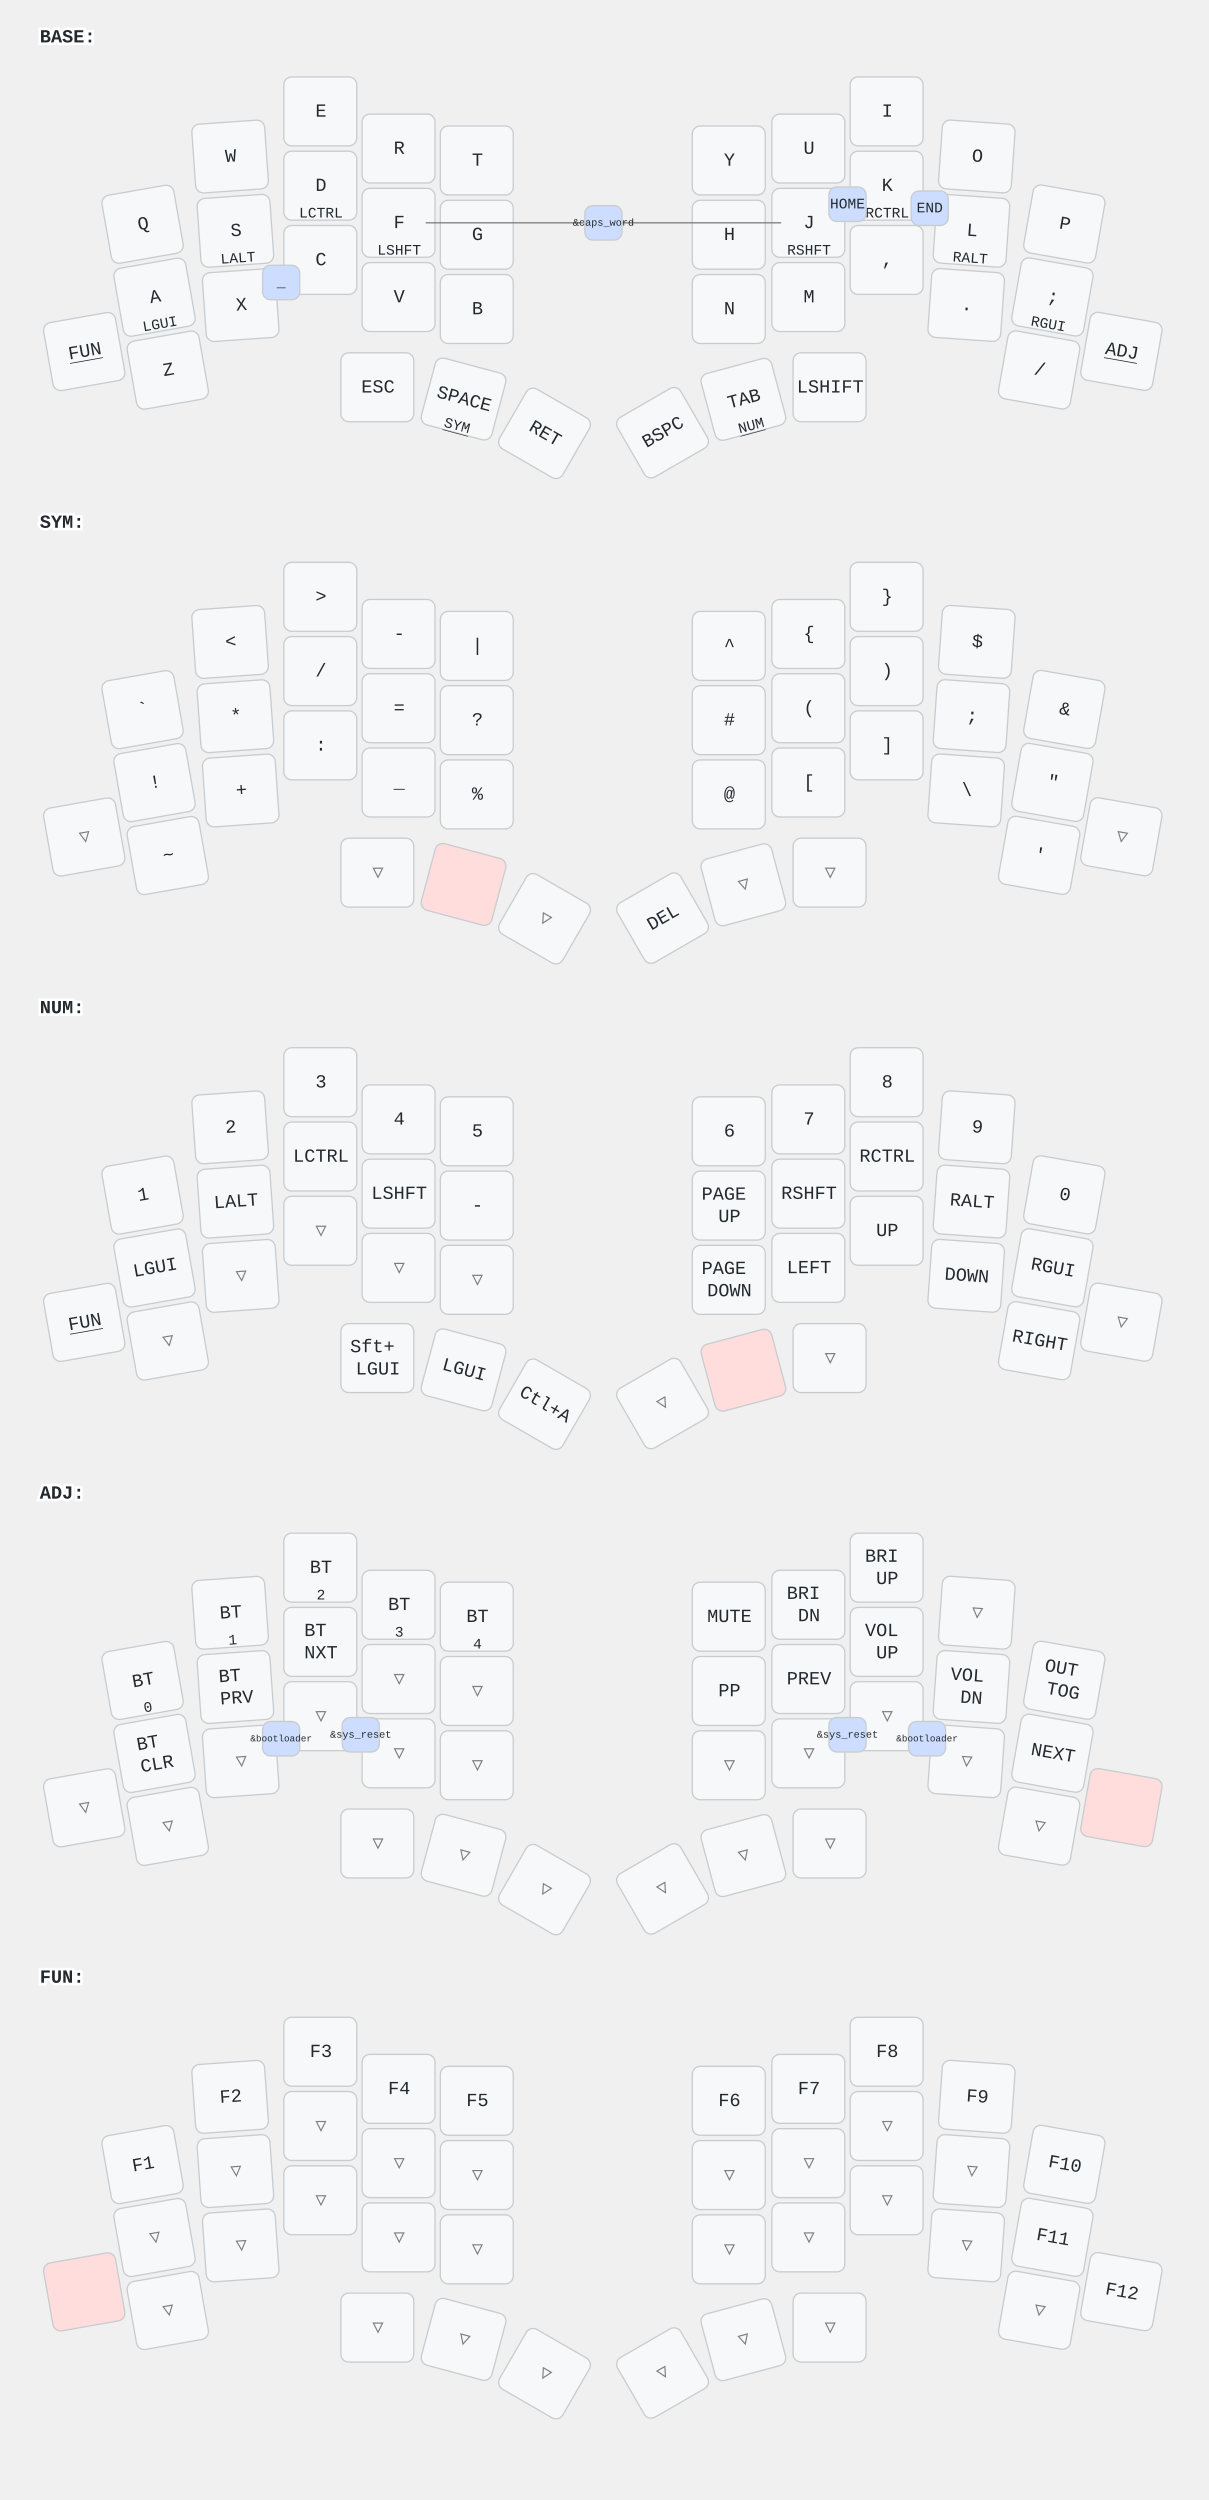
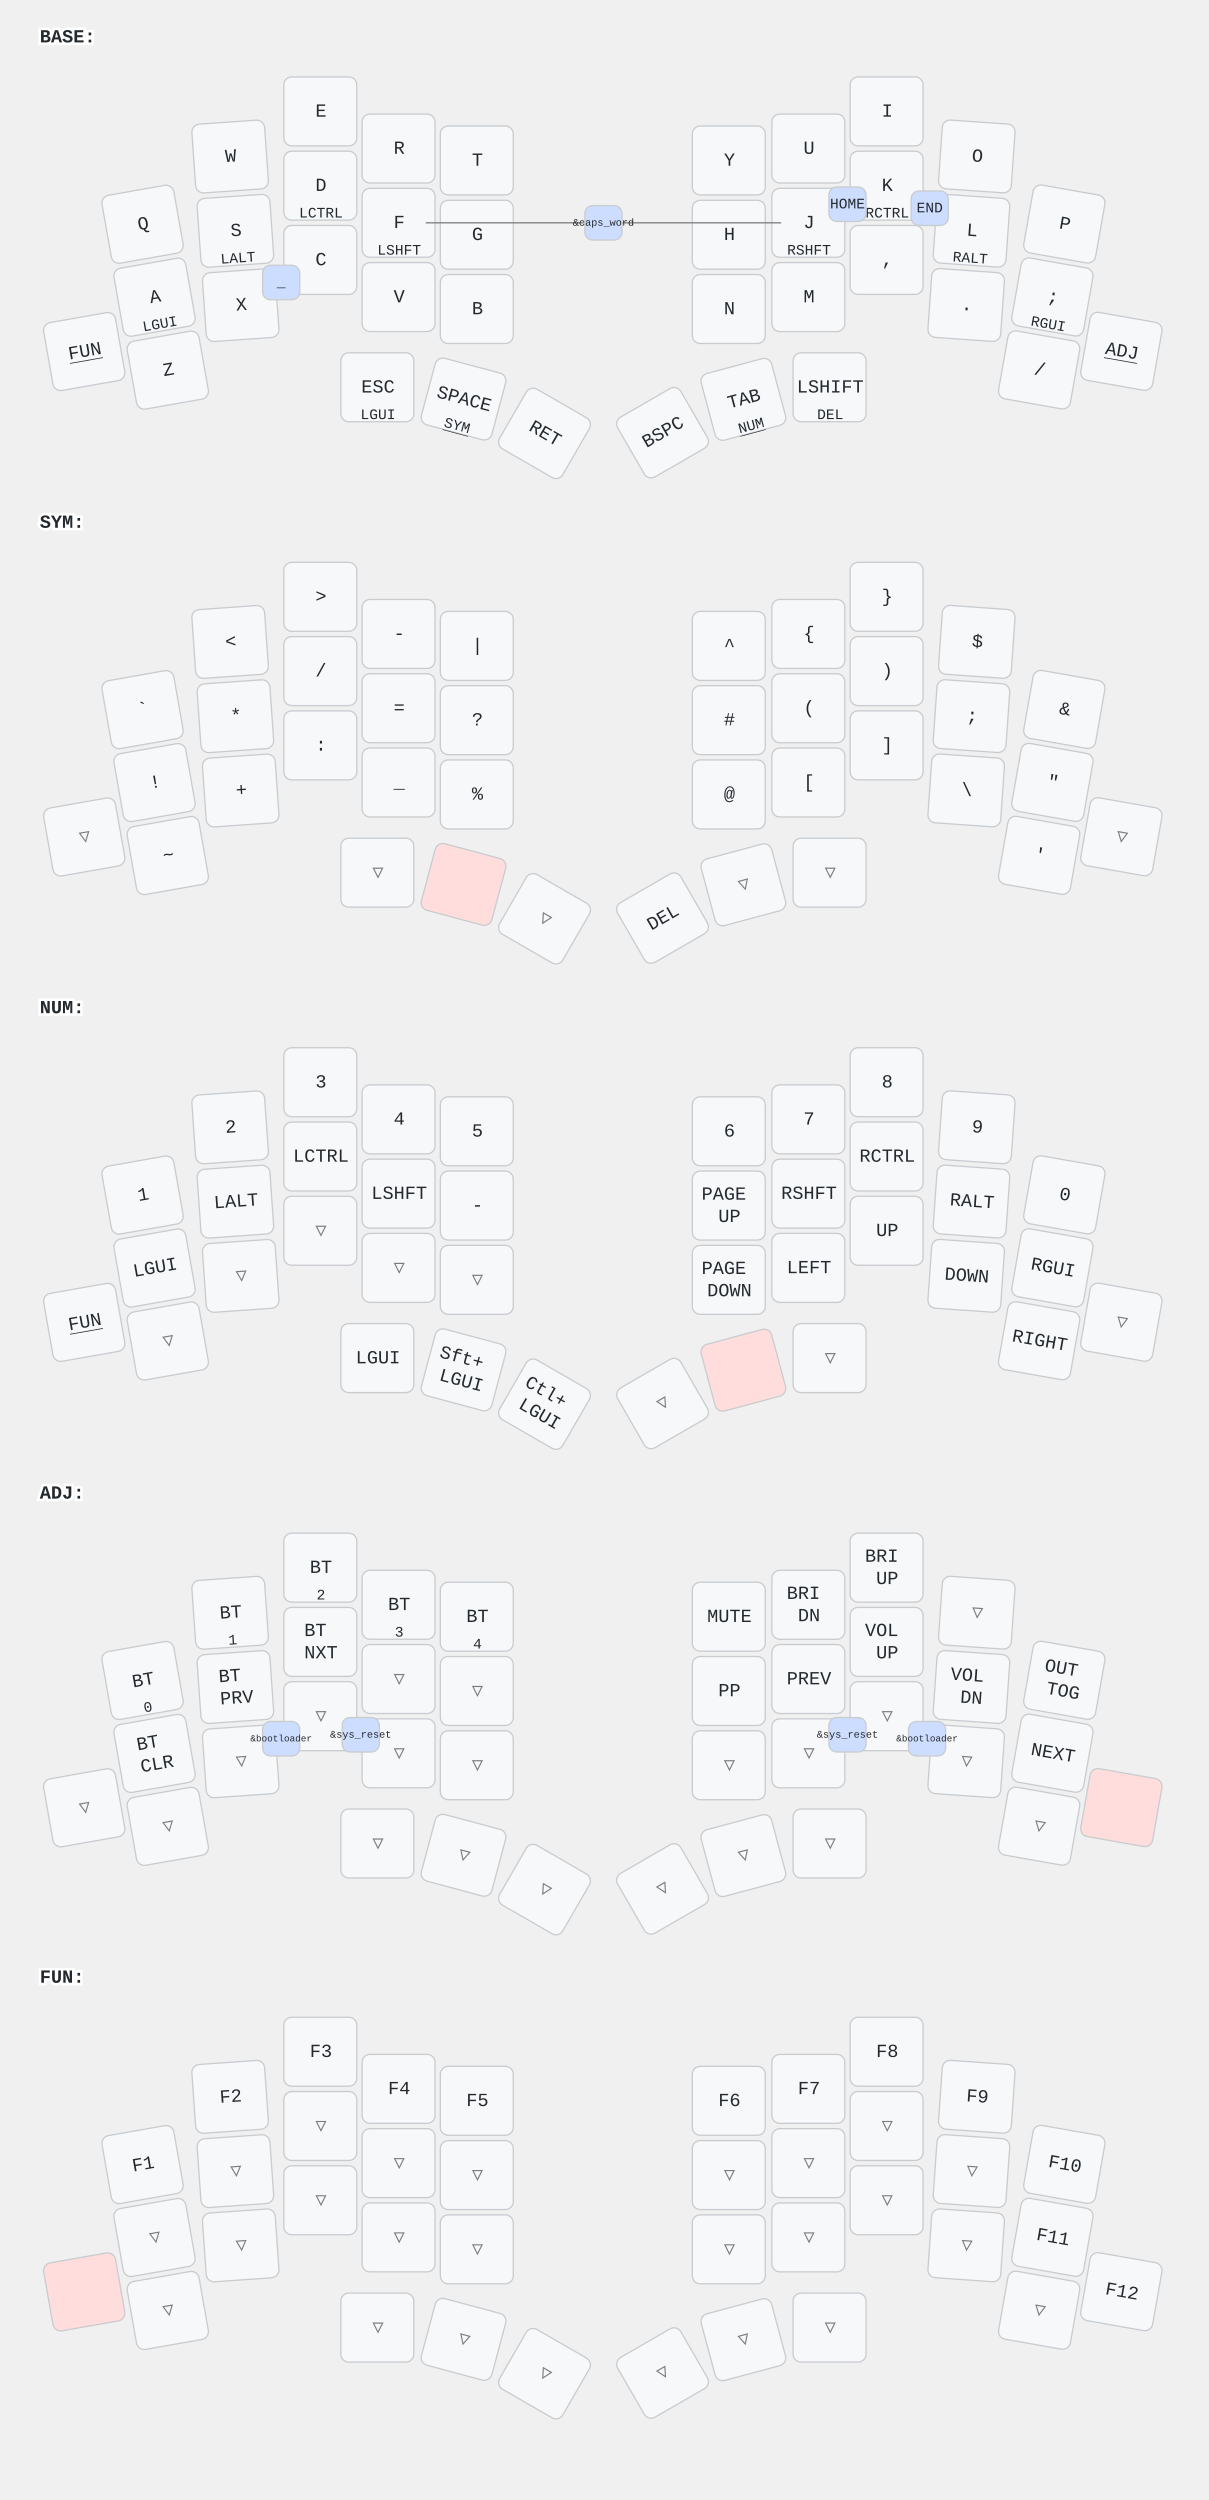
<svg xmlns="http://www.w3.org/2000/svg" width="911" height="1885" viewBox="0 0 911 1885" class="keymap">
  <style>/* inherit to force styles through use tags */
svg path {
    fill: inherit;
}

/* font and background color specifications */
svg.keymap {
    font-family: SFMono-Regular,Consolas,Liberation Mono,Menlo,monospace;
    font-size: 14px;
    font-kerning: normal;
    text-rendering: optimizeLegibility;
    fill: #24292e;
}

/* default key styling */
rect.key {
    fill: #f6f8fa;
}

rect.key, rect.combo {
    stroke: #c9cccf;
    stroke-width: 1;
}

/* default key side styling, only used is draw_key_sides is set */
rect.side {
    filter: brightness(90%);
}

/* color accent for combo boxes */
rect.combo, rect.combo-separate {
    fill: #cdf;
}

/* color accent for held keys */
rect.held, rect.combo.held {
    fill: #fdd;
}

/* color accent for ghost (optional) keys */
rect.ghost, rect.combo.ghost {
    stroke-dasharray: 4, 4;
    stroke-width: 2;
}

text {
    text-anchor: middle;
    dominant-baseline: middle;
}

/* styling for layer labels */
text.label {
    font-weight: bold;
    text-anchor: start;
    stroke: white;
    stroke-width: 4;
    paint-order: stroke;
}

/* styling for optional footer */
text.footer {
    text-anchor: end;
    dominant-baseline: auto;
    stroke: white;
    stroke-width: 4;
    paint-order: stroke;
}

/* styling for combo tap, and key non-tap label text */
text.combo, text.hold, text.shifted, text.left, text.right, text.tl, text.tr, text.bl, text.br {
    font-size: 11px;
}

text.hold, text.bl, text.br {
    text-anchor: middle;
    dominant-baseline: auto;
}

text.shifted, text.tl, text.tr {
    text-anchor: middle;
    dominant-baseline: hanging;
}

text.left, text.tl, text.bl {
    text-anchor: start;
}

text.right, text.tr, text.br {
    text-anchor: end;
}

text.layer-activator {
    text-decoration: underline;
}

/* styling for hold/shifted label text in combo box */
text.combo.hold, text.combo.shifted, text.combo.left, text.combo.right {
    font-size: 8px;
}

/* lighter symbol for transparent keys */
text.trans {
    fill: #7b7e81;
}

/* styling for combo dendrons */
path.combo {
    stroke-width: 1;
    stroke: gray;
    fill: none;
}

/* Start Tabler Icons Cleanup */
/* cannot use height/width with glyphs */
.icon-tabler &gt; path {
    fill: inherit;
    stroke: inherit;
    stroke-width: 2;
}
/* hide tabler's default box */
.icon-tabler &gt; path[stroke="none"][fill="none"] {
    visibility: hidden;
}
/* End Tabler Icons Cleanup */
</style>
  <g transform="translate(30, 0)" class="layer-BASE">
    <text x="0" y="28" class="label" id="BASE">BASE:</text>
    <g transform="translate(0, 56)">
      <g transform="translate(78, 113) rotate(-10.0)" class="key keypos-0">
        <rect rx="6" ry="6" x="-28" y="-26" width="55" height="52" class="key" />
        <text x="0" y="0" class="key tap">Q</text>
      </g>
      <g transform="translate(144, 62) rotate(-4.0)" class="key keypos-1">
        <rect rx="6" ry="6" x="-28" y="-26" width="55" height="52" class="key" />
        <text x="0" y="0" class="key tap">W</text>
      </g>
      <g transform="translate(212, 28)" class="key keypos-2">
        <rect rx="6" ry="6" x="-28" y="-26" width="55" height="52" class="key" />
        <text x="0" y="0" class="key tap">E</text>
      </g>
      <g transform="translate(271, 56)" class="key keypos-3">
        <rect rx="6" ry="6" x="-28" y="-26" width="55" height="52" class="key" />
        <text x="0" y="0" class="key tap">R</text>
      </g>
      <g transform="translate(330, 65)" class="key keypos-4">
        <rect rx="6" ry="6" x="-28" y="-26" width="55" height="52" class="key" />
        <text x="0" y="0" class="key tap">T</text>
      </g>
      <g transform="translate(520, 65)" class="key keypos-5">
        <rect rx="6" ry="6" x="-28" y="-26" width="55" height="52" class="key" />
        <text x="0" y="0" class="key tap">Y</text>
      </g>
      <g transform="translate(580, 56)" class="key keypos-6">
        <rect rx="6" ry="6" x="-28" y="-26" width="55" height="52" class="key" />
        <text x="0" y="0" class="key tap">U</text>
      </g>
      <g transform="translate(639, 28)" class="key keypos-7">
        <rect rx="6" ry="6" x="-28" y="-26" width="55" height="52" class="key" />
        <text x="0" y="0" class="key tap">I</text>
      </g>
      <g transform="translate(707, 62) rotate(4.0)" class="key keypos-8">
        <rect rx="6" ry="6" x="-28" y="-26" width="55" height="52" class="key" />
        <text x="0" y="0" class="key tap">O</text>
      </g>
      <g transform="translate(773, 113) rotate(10.0)" class="key keypos-9">
        <rect rx="6" ry="6" x="-28" y="-26" width="55" height="52" class="key" />
        <text x="0" y="0" class="key tap">P</text>
      </g>
      <g transform="translate(87, 168) rotate(-10.0)" class="key keypos-10">
        <rect rx="6" ry="6" x="-28" y="-26" width="55" height="52" class="key" />
        <text x="0" y="0" class="key tap">A</text>
        <text x="0" y="24" class="key hold">LGUI</text>
      </g>
      <g transform="translate(148, 118) rotate(-4.0)" class="key keypos-11">
        <rect rx="6" ry="6" x="-28" y="-26" width="55" height="52" class="key" />
        <text x="0" y="0" class="key tap">S</text>
        <text x="0" y="24" class="key hold">LALT</text>
      </g>
      <g transform="translate(212, 84)" class="key keypos-12">
        <rect rx="6" ry="6" x="-28" y="-26" width="55" height="52" class="key" />
        <text x="0" y="0" class="key tap">D</text>
        <text x="0" y="24" class="key hold">LCTRL</text>
      </g>
      <g transform="translate(271, 112)" class="key keypos-13">
        <rect rx="6" ry="6" x="-28" y="-26" width="55" height="52" class="key" />
        <text x="0" y="0" class="key tap">F</text>
        <text x="0" y="24" class="key hold">LSHFT</text>
      </g>
      <g transform="translate(330, 121)" class="key keypos-14">
        <rect rx="6" ry="6" x="-28" y="-26" width="55" height="52" class="key" />
        <text x="0" y="0" class="key tap">G</text>
      </g>
      <g transform="translate(520, 121)" class="key keypos-15">
        <rect rx="6" ry="6" x="-28" y="-26" width="55" height="52" class="key" />
        <text x="0" y="0" class="key tap">H</text>
      </g>
      <g transform="translate(580, 112)" class="key keypos-16">
        <rect rx="6" ry="6" x="-28" y="-26" width="55" height="52" class="key" />
        <text x="0" y="0" class="key tap">J</text>
        <text x="0" y="24" class="key hold">RSHFT</text>
      </g>
      <g transform="translate(639, 84)" class="key keypos-17">
        <rect rx="6" ry="6" x="-28" y="-26" width="55" height="52" class="key" />
        <text x="0" y="0" class="key tap">K</text>
        <text x="0" y="24" class="key hold">RCTRL</text>
      </g>
      <g transform="translate(703, 118) rotate(4.0)" class="key keypos-18">
        <rect rx="6" ry="6" x="-28" y="-26" width="55" height="52" class="key" />
        <text x="0" y="0" class="key tap">L</text>
        <text x="0" y="24" class="key hold">RALT</text>
      </g>
      <g transform="translate(764, 168) rotate(10.0)" class="key keypos-19">
        <rect rx="6" ry="6" x="-28" y="-26" width="55" height="52" class="key" />
        <text x="0" y="0" class="key tap">;</text>
        <text x="0" y="24" class="key hold">RGUI</text>
      </g>
      <g transform="translate(34, 209) rotate(-10.0)" class="key keypos-20">
        <rect rx="6" ry="6" x="-28" y="-26" width="55" height="52" class="key" />
        <a href="#FUN">
          <text x="0" y="0" class="key tap layer-activator">FUN</text>
        </a>
      </g>
      <g transform="translate(97, 223) rotate(-10.0)" class="key keypos-21">
        <rect rx="6" ry="6" x="-28" y="-26" width="55" height="52" class="key" />
        <text x="0" y="0" class="key tap">Z</text>
      </g>
      <g transform="translate(152, 174) rotate(-4.0)" class="key keypos-22">
        <rect rx="6" ry="6" x="-28" y="-26" width="55" height="52" class="key" />
        <text x="0" y="0" class="key tap">X</text>
      </g>
      <g transform="translate(212, 140)" class="key keypos-23">
        <rect rx="6" ry="6" x="-28" y="-26" width="55" height="52" class="key" />
        <text x="0" y="0" class="key tap">C</text>
      </g>
      <g transform="translate(271, 168)" class="key keypos-24">
        <rect rx="6" ry="6" x="-28" y="-26" width="55" height="52" class="key" />
        <text x="0" y="0" class="key tap">V</text>
      </g>
      <g transform="translate(330, 177)" class="key keypos-25">
        <rect rx="6" ry="6" x="-28" y="-26" width="55" height="52" class="key" />
        <text x="0" y="0" class="key tap">B</text>
      </g>
      <g transform="translate(520, 177)" class="key keypos-26">
        <rect rx="6" ry="6" x="-28" y="-26" width="55" height="52" class="key" />
        <text x="0" y="0" class="key tap">N</text>
      </g>
      <g transform="translate(580, 168)" class="key keypos-27">
        <rect rx="6" ry="6" x="-28" y="-26" width="55" height="52" class="key" />
        <text x="0" y="0" class="key tap">M</text>
      </g>
      <g transform="translate(639, 140)" class="key keypos-28">
        <rect rx="6" ry="6" x="-28" y="-26" width="55" height="52" class="key" />
        <text x="0" y="0" class="key tap">,</text>
      </g>
      <g transform="translate(699, 174) rotate(4.0)" class="key keypos-29">
        <rect rx="6" ry="6" x="-28" y="-26" width="55" height="52" class="key" />
        <text x="0" y="0" class="key tap">.</text>
      </g>
      <g transform="translate(754, 223) rotate(10.0)" class="key keypos-30">
        <rect rx="6" ry="6" x="-28" y="-26" width="55" height="52" class="key" />
        <text x="0" y="0" class="key tap">/</text>
      </g>
      <g transform="translate(816, 209) rotate(10.0)" class="key keypos-31">
        <rect rx="6" ry="6" x="-28" y="-26" width="55" height="52" class="key" />
        <a href="#ADJ">
          <text x="0" y="0" class="key tap layer-activator">ADJ</text>
        </a>
      </g>
      <g transform="translate(255, 236)" class="key keypos-32">
        <rect rx="6" ry="6" x="-28" y="-26" width="55" height="52" class="key" />
        <text x="0" y="0" class="key tap">ESC</text>
+         <text x="0" y="24" class="key hold">LGUI</text>
      </g>
      <g transform="translate(320, 245) rotate(15.0)" class="key keypos-33">
        <rect rx="6" ry="6" x="-28" y="-26" width="55" height="52" class="key" />
        <text x="0" y="0" class="key tap">SPACE</text>
        <a href="#SYM">
          <text x="0" y="24" class="key hold layer-activator">SYM</text>
        </a>
      </g>
      <g transform="translate(381, 271) rotate(30.0)" class="key keypos-34">
        <rect rx="6" ry="6" x="-28" y="-26" width="55" height="52" class="key" />
        <text x="0" y="0" class="key tap">RET</text>
      </g>
      <g transform="translate(470, 270) rotate(-30.0)" class="key keypos-35">
        <rect rx="6" ry="6" x="-28" y="-26" width="55" height="52" class="key" />
        <text x="0" y="0" class="key tap">BSPC</text>
      </g>
      <g transform="translate(531, 245) rotate(-15.0)" class="key keypos-36">
        <rect rx="6" ry="6" x="-28" y="-26" width="55" height="52" class="key" />
        <text x="0" y="0" class="key tap">TAB</text>
        <a href="#NUM">
          <text x="0" y="24" class="key hold layer-activator">NUM</text>
        </a>
      </g>
      <g transform="translate(596, 236)" class="key keypos-37">
        <rect rx="6" ry="6" x="-28" y="-26" width="55" height="52" class="key" />
        <text x="0" y="0" class="key tap">LSHIFT</text>
+         <text x="0" y="24" class="key hold">DEL</text>
      </g>
      <g class="combo combopos-0">
        <path d="M425,112 l-134,0" class="combo" />
        <path d="M425,112 l134,0" class="combo" />
        <rect rx="6" ry="6" x="411" y="99" width="28" height="26" class="combo" />
        <text x="425" y="112" class="combo tap">
          <tspan style="font-size: 70%">&amp;caps_word</tspan>
        </text>
      </g>
      <g class="combo combopos-1">
        <rect rx="6" ry="6" x="168" y="144" width="28" height="26" class="combo" />
        <text x="182" y="157" class="combo tap">_</text>
      </g>
      <g class="combo combopos-2">
        <rect rx="6" ry="6" x="595" y="85" width="28" height="26" class="combo" />
        <text x="609" y="98" class="combo tap">HOME</text>
      </g>
      <g class="combo combopos-3">
        <rect rx="6" ry="6" x="657" y="88" width="28" height="26" class="combo" />
        <text x="671" y="101" class="combo tap">END</text>
      </g>
    </g>
  </g>
  <g transform="translate(30, 366)" class="layer-SYM">
    <text x="0" y="28" class="label" id="SYM">SYM:</text>
    <g transform="translate(0, 56)">
      <g transform="translate(78, 113) rotate(-10.0)" class="key keypos-0">
        <rect rx="6" ry="6" x="-28" y="-26" width="55" height="52" class="key" />
        <text x="0" y="0" class="key tap">`</text>
      </g>
      <g transform="translate(144, 62) rotate(-4.0)" class="key keypos-1">
        <rect rx="6" ry="6" x="-28" y="-26" width="55" height="52" class="key" />
        <text x="0" y="0" class="key tap">&lt;</text>
      </g>
      <g transform="translate(212, 28)" class="key keypos-2">
        <rect rx="6" ry="6" x="-28" y="-26" width="55" height="52" class="key" />
        <text x="0" y="0" class="key tap">&gt;</text>
      </g>
      <g transform="translate(271, 56)" class="key keypos-3">
        <rect rx="6" ry="6" x="-28" y="-26" width="55" height="52" class="key" />
        <text x="0" y="0" class="key tap">-</text>
      </g>
      <g transform="translate(330, 65)" class="key keypos-4">
        <rect rx="6" ry="6" x="-28" y="-26" width="55" height="52" class="key" />
        <text x="0" y="0" class="key tap">|</text>
      </g>
      <g transform="translate(520, 65)" class="key keypos-5">
        <rect rx="6" ry="6" x="-28" y="-26" width="55" height="52" class="key" />
        <text x="0" y="0" class="key tap">^</text>
      </g>
      <g transform="translate(580, 56)" class="key keypos-6">
        <rect rx="6" ry="6" x="-28" y="-26" width="55" height="52" class="key" />
        <text x="0" y="0" class="key tap">{</text>
      </g>
      <g transform="translate(639, 28)" class="key keypos-7">
        <rect rx="6" ry="6" x="-28" y="-26" width="55" height="52" class="key" />
        <text x="0" y="0" class="key tap">}</text>
      </g>
      <g transform="translate(707, 62) rotate(4.0)" class="key keypos-8">
        <rect rx="6" ry="6" x="-28" y="-26" width="55" height="52" class="key" />
        <text x="0" y="0" class="key tap">$</text>
      </g>
      <g transform="translate(773, 113) rotate(10.0)" class="key keypos-9">
        <rect rx="6" ry="6" x="-28" y="-26" width="55" height="52" class="key" />
        <text x="0" y="0" class="key tap">&amp;</text>
      </g>
      <g transform="translate(87, 168) rotate(-10.0)" class="key keypos-10">
        <rect rx="6" ry="6" x="-28" y="-26" width="55" height="52" class="key" />
        <text x="0" y="0" class="key tap">!</text>
      </g>
      <g transform="translate(148, 118) rotate(-4.0)" class="key keypos-11">
        <rect rx="6" ry="6" x="-28" y="-26" width="55" height="52" class="key" />
        <text x="0" y="0" class="key tap">*</text>
      </g>
      <g transform="translate(212, 84)" class="key keypos-12">
        <rect rx="6" ry="6" x="-28" y="-26" width="55" height="52" class="key" />
        <text x="0" y="0" class="key tap">/</text>
      </g>
      <g transform="translate(271, 112)" class="key keypos-13">
        <rect rx="6" ry="6" x="-28" y="-26" width="55" height="52" class="key" />
        <text x="0" y="0" class="key tap">=</text>
      </g>
      <g transform="translate(330, 121)" class="key keypos-14">
        <rect rx="6" ry="6" x="-28" y="-26" width="55" height="52" class="key" />
        <text x="0" y="0" class="key tap">?</text>
      </g>
      <g transform="translate(520, 121)" class="key keypos-15">
        <rect rx="6" ry="6" x="-28" y="-26" width="55" height="52" class="key" />
        <text x="0" y="0" class="key tap">#</text>
      </g>
      <g transform="translate(580, 112)" class="key keypos-16">
        <rect rx="6" ry="6" x="-28" y="-26" width="55" height="52" class="key" />
        <text x="0" y="0" class="key tap">(</text>
      </g>
      <g transform="translate(639, 84)" class="key keypos-17">
        <rect rx="6" ry="6" x="-28" y="-26" width="55" height="52" class="key" />
        <text x="0" y="0" class="key tap">)</text>
      </g>
      <g transform="translate(703, 118) rotate(4.0)" class="key keypos-18">
        <rect rx="6" ry="6" x="-28" y="-26" width="55" height="52" class="key" />
        <text x="0" y="0" class="key tap">;</text>
      </g>
      <g transform="translate(764, 168) rotate(10.0)" class="key keypos-19">
        <rect rx="6" ry="6" x="-28" y="-26" width="55" height="52" class="key" />
        <text x="0" y="0" class="key tap">"</text>
      </g>
      <g transform="translate(34, 209) rotate(-10.0)" class="key trans keypos-20">
        <rect rx="6" ry="6" x="-28" y="-26" width="55" height="52" class="key trans" />
        <text x="0" y="0" class="key trans tap">▽</text>
      </g>
      <g transform="translate(97, 223) rotate(-10.0)" class="key keypos-21">
        <rect rx="6" ry="6" x="-28" y="-26" width="55" height="52" class="key" />
        <text x="0" y="0" class="key tap">~</text>
      </g>
      <g transform="translate(152, 174) rotate(-4.0)" class="key keypos-22">
        <rect rx="6" ry="6" x="-28" y="-26" width="55" height="52" class="key" />
        <text x="0" y="0" class="key tap">+</text>
      </g>
      <g transform="translate(212, 140)" class="key keypos-23">
        <rect rx="6" ry="6" x="-28" y="-26" width="55" height="52" class="key" />
        <text x="0" y="0" class="key tap">:</text>
      </g>
      <g transform="translate(271, 168)" class="key keypos-24">
        <rect rx="6" ry="6" x="-28" y="-26" width="55" height="52" class="key" />
        <text x="0" y="0" class="key tap">_</text>
      </g>
      <g transform="translate(330, 177)" class="key keypos-25">
        <rect rx="6" ry="6" x="-28" y="-26" width="55" height="52" class="key" />
        <text x="0" y="0" class="key tap">%</text>
      </g>
      <g transform="translate(520, 177)" class="key keypos-26">
        <rect rx="6" ry="6" x="-28" y="-26" width="55" height="52" class="key" />
        <text x="0" y="0" class="key tap">@</text>
      </g>
      <g transform="translate(580, 168)" class="key keypos-27">
        <rect rx="6" ry="6" x="-28" y="-26" width="55" height="52" class="key" />
        <text x="0" y="0" class="key tap">[</text>
      </g>
      <g transform="translate(639, 140)" class="key keypos-28">
        <rect rx="6" ry="6" x="-28" y="-26" width="55" height="52" class="key" />
        <text x="0" y="0" class="key tap">]</text>
      </g>
      <g transform="translate(699, 174) rotate(4.0)" class="key keypos-29">
        <rect rx="6" ry="6" x="-28" y="-26" width="55" height="52" class="key" />
        <text x="0" y="0" class="key tap">\</text>
      </g>
      <g transform="translate(754, 223) rotate(10.0)" class="key keypos-30">
        <rect rx="6" ry="6" x="-28" y="-26" width="55" height="52" class="key" />
        <text x="0" y="0" class="key tap">'</text>
      </g>
      <g transform="translate(816, 209) rotate(10.0)" class="key trans keypos-31">
        <rect rx="6" ry="6" x="-28" y="-26" width="55" height="52" class="key trans" />
        <text x="0" y="0" class="key trans tap">▽</text>
      </g>
      <g transform="translate(255, 236)" class="key trans keypos-32">
        <rect rx="6" ry="6" x="-28" y="-26" width="55" height="52" class="key trans" />
        <text x="0" y="0" class="key trans tap">▽</text>
      </g>
      <g transform="translate(320, 245) rotate(15.0)" class="key held keypos-33">
        <rect rx="6" ry="6" x="-28" y="-26" width="55" height="52" class="key held" />
      </g>
      <g transform="translate(381, 271) rotate(30.0)" class="key trans keypos-34">
        <rect rx="6" ry="6" x="-28" y="-26" width="55" height="52" class="key trans" />
        <text x="0" y="0" class="key trans tap">▽</text>
      </g>
      <g transform="translate(470, 270) rotate(-30.0)" class="key keypos-35">
        <rect rx="6" ry="6" x="-28" y="-26" width="55" height="52" class="key" />
        <text x="0" y="0" class="key tap">DEL</text>
      </g>
      <g transform="translate(531, 245) rotate(-15.0)" class="key trans keypos-36">
        <rect rx="6" ry="6" x="-28" y="-26" width="55" height="52" class="key trans" />
        <text x="0" y="0" class="key trans tap">▽</text>
      </g>
      <g transform="translate(596, 236)" class="key trans keypos-37">
        <rect rx="6" ry="6" x="-28" y="-26" width="55" height="52" class="key trans" />
        <text x="0" y="0" class="key trans tap">▽</text>
      </g>
    </g>
  </g>
  <g transform="translate(30, 732)" class="layer-NUM">
    <text x="0" y="28" class="label" id="NUM">NUM:</text>
    <g transform="translate(0, 56)">
      <g transform="translate(78, 113) rotate(-10.0)" class="key keypos-0">
        <rect rx="6" ry="6" x="-28" y="-26" width="55" height="52" class="key" />
        <text x="0" y="0" class="key tap">1</text>
      </g>
      <g transform="translate(144, 62) rotate(-4.0)" class="key keypos-1">
        <rect rx="6" ry="6" x="-28" y="-26" width="55" height="52" class="key" />
        <text x="0" y="0" class="key tap">2</text>
      </g>
      <g transform="translate(212, 28)" class="key keypos-2">
        <rect rx="6" ry="6" x="-28" y="-26" width="55" height="52" class="key" />
        <text x="0" y="0" class="key tap">3</text>
      </g>
      <g transform="translate(271, 56)" class="key keypos-3">
        <rect rx="6" ry="6" x="-28" y="-26" width="55" height="52" class="key" />
        <text x="0" y="0" class="key tap">4</text>
      </g>
      <g transform="translate(330, 65)" class="key keypos-4">
        <rect rx="6" ry="6" x="-28" y="-26" width="55" height="52" class="key" />
        <text x="0" y="0" class="key tap">5</text>
      </g>
      <g transform="translate(520, 65)" class="key keypos-5">
        <rect rx="6" ry="6" x="-28" y="-26" width="55" height="52" class="key" />
        <text x="0" y="0" class="key tap">6</text>
      </g>
      <g transform="translate(580, 56)" class="key keypos-6">
        <rect rx="6" ry="6" x="-28" y="-26" width="55" height="52" class="key" />
        <text x="0" y="0" class="key tap">7</text>
      </g>
      <g transform="translate(639, 28)" class="key keypos-7">
        <rect rx="6" ry="6" x="-28" y="-26" width="55" height="52" class="key" />
        <text x="0" y="0" class="key tap">8</text>
      </g>
      <g transform="translate(707, 62) rotate(4.0)" class="key keypos-8">
        <rect rx="6" ry="6" x="-28" y="-26" width="55" height="52" class="key" />
        <text x="0" y="0" class="key tap">9</text>
      </g>
      <g transform="translate(773, 113) rotate(10.0)" class="key keypos-9">
        <rect rx="6" ry="6" x="-28" y="-26" width="55" height="52" class="key" />
        <text x="0" y="0" class="key tap">0</text>
      </g>
      <g transform="translate(87, 168) rotate(-10.0)" class="key keypos-10">
        <rect rx="6" ry="6" x="-28" y="-26" width="55" height="52" class="key" />
        <text x="0" y="0" class="key tap">LGUI</text>
      </g>
      <g transform="translate(148, 118) rotate(-4.0)" class="key keypos-11">
        <rect rx="6" ry="6" x="-28" y="-26" width="55" height="52" class="key" />
        <text x="0" y="0" class="key tap">LALT</text>
      </g>
      <g transform="translate(212, 84)" class="key keypos-12">
        <rect rx="6" ry="6" x="-28" y="-26" width="55" height="52" class="key" />
        <text x="0" y="0" class="key tap">LCTRL</text>
      </g>
      <g transform="translate(271, 112)" class="key keypos-13">
        <rect rx="6" ry="6" x="-28" y="-26" width="55" height="52" class="key" />
        <text x="0" y="0" class="key tap">LSHFT</text>
      </g>
      <g transform="translate(330, 121)" class="key keypos-14">
        <rect rx="6" ry="6" x="-28" y="-26" width="55" height="52" class="key" />
        <text x="0" y="0" class="key tap">-</text>
      </g>
      <g transform="translate(520, 121)" class="key keypos-15">
        <rect rx="6" ry="6" x="-28" y="-26" width="55" height="52" class="key" />
        <text x="0" y="0" class="key tap">
          <tspan x="0" dy="-0.6em">PAGE</tspan>
          <tspan x="0" dy="1.2em">UP</tspan>
        </text>
      </g>
      <g transform="translate(580, 112)" class="key keypos-16">
        <rect rx="6" ry="6" x="-28" y="-26" width="55" height="52" class="key" />
        <text x="0" y="0" class="key tap">RSHFT</text>
      </g>
      <g transform="translate(639, 84)" class="key keypos-17">
        <rect rx="6" ry="6" x="-28" y="-26" width="55" height="52" class="key" />
        <text x="0" y="0" class="key tap">RCTRL</text>
      </g>
      <g transform="translate(703, 118) rotate(4.0)" class="key keypos-18">
        <rect rx="6" ry="6" x="-28" y="-26" width="55" height="52" class="key" />
        <text x="0" y="0" class="key tap">RALT</text>
      </g>
      <g transform="translate(764, 168) rotate(10.0)" class="key keypos-19">
        <rect rx="6" ry="6" x="-28" y="-26" width="55" height="52" class="key" />
        <text x="0" y="0" class="key tap">RGUI</text>
      </g>
      <g transform="translate(34, 209) rotate(-10.0)" class="key keypos-20">
        <rect rx="6" ry="6" x="-28" y="-26" width="55" height="52" class="key" />
        <a href="#FUN">
          <text x="0" y="0" class="key tap layer-activator">FUN</text>
        </a>
      </g>
      <g transform="translate(97, 223) rotate(-10.0)" class="key trans keypos-21">
        <rect rx="6" ry="6" x="-28" y="-26" width="55" height="52" class="key trans" />
        <text x="0" y="0" class="key trans tap">▽</text>
      </g>
      <g transform="translate(152, 174) rotate(-4.0)" class="key trans keypos-22">
        <rect rx="6" ry="6" x="-28" y="-26" width="55" height="52" class="key trans" />
        <text x="0" y="0" class="key trans tap">▽</text>
      </g>
      <g transform="translate(212, 140)" class="key trans keypos-23">
        <rect rx="6" ry="6" x="-28" y="-26" width="55" height="52" class="key trans" />
        <text x="0" y="0" class="key trans tap">▽</text>
      </g>
      <g transform="translate(271, 168)" class="key trans keypos-24">
        <rect rx="6" ry="6" x="-28" y="-26" width="55" height="52" class="key trans" />
        <text x="0" y="0" class="key trans tap">▽</text>
      </g>
      <g transform="translate(330, 177)" class="key trans keypos-25">
        <rect rx="6" ry="6" x="-28" y="-26" width="55" height="52" class="key trans" />
        <text x="0" y="0" class="key trans tap">▽</text>
      </g>
      <g transform="translate(520, 177)" class="key keypos-26">
        <rect rx="6" ry="6" x="-28" y="-26" width="55" height="52" class="key" />
        <text x="0" y="0" class="key tap">
          <tspan x="0" dy="-0.6em">PAGE</tspan>
          <tspan x="0" dy="1.2em">DOWN</tspan>
        </text>
      </g>
      <g transform="translate(580, 168)" class="key keypos-27">
        <rect rx="6" ry="6" x="-28" y="-26" width="55" height="52" class="key" />
        <text x="0" y="0" class="key tap">LEFT</text>
      </g>
      <g transform="translate(639, 140)" class="key keypos-28">
        <rect rx="6" ry="6" x="-28" y="-26" width="55" height="52" class="key" />
        <text x="0" y="0" class="key tap">UP</text>
      </g>
      <g transform="translate(699, 174) rotate(4.0)" class="key keypos-29">
        <rect rx="6" ry="6" x="-28" y="-26" width="55" height="52" class="key" />
        <text x="0" y="0" class="key tap">DOWN</text>
      </g>
      <g transform="translate(754, 223) rotate(10.0)" class="key keypos-30">
        <rect rx="6" ry="6" x="-28" y="-26" width="55" height="52" class="key" />
        <text x="0" y="0" class="key tap">RIGHT</text>
      </g>
      <g transform="translate(816, 209) rotate(10.0)" class="key trans keypos-31">
        <rect rx="6" ry="6" x="-28" y="-26" width="55" height="52" class="key trans" />
        <text x="0" y="0" class="key trans tap">▽</text>
      </g>
      <g transform="translate(255, 236)" class="key keypos-32">
        <rect rx="6" ry="6" x="-28" y="-26" width="55" height="52" class="key" />
+         <text x="0" y="0" class="key tap">LGUI</text>
+       </g>
+       <g transform="translate(320, 245) rotate(15.0)" class="key keypos-33">
+         <rect rx="6" ry="6" x="-28" y="-26" width="55" height="52" class="key" />
        <text x="0" y="0" class="key tap">
          <tspan x="0" dy="-0.6em">Sft+</tspan>
          <tspan x="0" dy="1.2em">LGUI</tspan>
        </text>
      </g>
-       <g transform="translate(320, 245) rotate(15.0)" class="key keypos-33">
-         <rect rx="6" ry="6" x="-28" y="-26" width="55" height="52" class="key" />
-         <text x="0" y="0" class="key tap">LGUI</text>
-       </g>
      <g transform="translate(381, 271) rotate(30.0)" class="key keypos-34">
        <rect rx="6" ry="6" x="-28" y="-26" width="55" height="52" class="key" />
-         <text x="0" y="0" class="key tap">Ctl+A</text>
+         <text x="0" y="0" class="key tap">
+           <tspan x="0" dy="-0.6em">Ctl+</tspan>
+           <tspan x="0" dy="1.2em">LGUI</tspan>
+         </text>
      </g>
      <g transform="translate(470, 270) rotate(-30.0)" class="key trans keypos-35">
        <rect rx="6" ry="6" x="-28" y="-26" width="55" height="52" class="key trans" />
        <text x="0" y="0" class="key trans tap">▽</text>
      </g>
      <g transform="translate(531, 245) rotate(-15.0)" class="key held keypos-36">
        <rect rx="6" ry="6" x="-28" y="-26" width="55" height="52" class="key held" />
      </g>
      <g transform="translate(596, 236)" class="key trans keypos-37">
        <rect rx="6" ry="6" x="-28" y="-26" width="55" height="52" class="key trans" />
        <text x="0" y="0" class="key trans tap">▽</text>
      </g>
    </g>
  </g>
  <g transform="translate(30, 1098)" class="layer-ADJ">
    <text x="0" y="28" class="label" id="ADJ">ADJ:</text>
    <g transform="translate(0, 56)">
      <g transform="translate(78, 113) rotate(-10.0)" class="key keypos-0">
        <rect rx="6" ry="6" x="-28" y="-26" width="55" height="52" class="key" />
        <text x="0" y="0" class="key tap">BT</text>
        <text x="0" y="24" class="key hold">0</text>
      </g>
      <g transform="translate(144, 62) rotate(-4.0)" class="key keypos-1">
        <rect rx="6" ry="6" x="-28" y="-26" width="55" height="52" class="key" />
        <text x="0" y="0" class="key tap">BT</text>
        <text x="0" y="24" class="key hold">1</text>
      </g>
      <g transform="translate(212, 28)" class="key keypos-2">
        <rect rx="6" ry="6" x="-28" y="-26" width="55" height="52" class="key" />
        <text x="0" y="0" class="key tap">BT</text>
        <text x="0" y="24" class="key hold">2</text>
      </g>
      <g transform="translate(271, 56)" class="key keypos-3">
        <rect rx="6" ry="6" x="-28" y="-26" width="55" height="52" class="key" />
        <text x="0" y="0" class="key tap">BT</text>
        <text x="0" y="24" class="key hold">3</text>
      </g>
      <g transform="translate(330, 65)" class="key keypos-4">
        <rect rx="6" ry="6" x="-28" y="-26" width="55" height="52" class="key" />
        <text x="0" y="0" class="key tap">BT</text>
        <text x="0" y="24" class="key hold">4</text>
      </g>
      <g transform="translate(520, 65)" class="key keypos-5">
        <rect rx="6" ry="6" x="-28" y="-26" width="55" height="52" class="key" />
        <text x="0" y="0" class="key tap">MUTE</text>
      </g>
      <g transform="translate(580, 56)" class="key keypos-6">
        <rect rx="6" ry="6" x="-28" y="-26" width="55" height="52" class="key" />
        <text x="0" y="0" class="key tap">
          <tspan x="0" dy="-0.6em">BRI</tspan>
          <tspan x="0" dy="1.2em">DN</tspan>
        </text>
      </g>
      <g transform="translate(639, 28)" class="key keypos-7">
        <rect rx="6" ry="6" x="-28" y="-26" width="55" height="52" class="key" />
        <text x="0" y="0" class="key tap">
          <tspan x="0" dy="-0.6em">BRI</tspan>
          <tspan x="0" dy="1.2em">UP</tspan>
        </text>
      </g>
      <g transform="translate(707, 62) rotate(4.0)" class="key trans keypos-8">
        <rect rx="6" ry="6" x="-28" y="-26" width="55" height="52" class="key trans" />
        <text x="0" y="0" class="key trans tap">▽</text>
      </g>
      <g transform="translate(773, 113) rotate(10.0)" class="key keypos-9">
        <rect rx="6" ry="6" x="-28" y="-26" width="55" height="52" class="key" />
        <text x="0" y="0" class="key tap">
          <tspan x="0" dy="-0.6em">OUT</tspan>
          <tspan x="0" dy="1.2em">TOG</tspan>
        </text>
      </g>
      <g transform="translate(87, 168) rotate(-10.0)" class="key keypos-10">
        <rect rx="6" ry="6" x="-28" y="-26" width="55" height="52" class="key" />
        <text x="0" y="0" class="key tap">
          <tspan x="0" dy="-0.6em">BT</tspan>
          <tspan x="0" dy="1.2em">CLR</tspan>
        </text>
      </g>
      <g transform="translate(148, 118) rotate(-4.0)" class="key keypos-11">
        <rect rx="6" ry="6" x="-28" y="-26" width="55" height="52" class="key" />
        <text x="0" y="0" class="key tap">
          <tspan x="0" dy="-0.6em">BT</tspan>
          <tspan x="0" dy="1.2em">PRV</tspan>
        </text>
      </g>
      <g transform="translate(212, 84)" class="key keypos-12">
        <rect rx="6" ry="6" x="-28" y="-26" width="55" height="52" class="key" />
        <text x="0" y="0" class="key tap">
          <tspan x="0" dy="-0.6em">BT</tspan>
          <tspan x="0" dy="1.2em">NXT</tspan>
        </text>
      </g>
      <g transform="translate(271, 112)" class="key trans keypos-13">
        <rect rx="6" ry="6" x="-28" y="-26" width="55" height="52" class="key trans" />
        <text x="0" y="0" class="key trans tap">▽</text>
      </g>
      <g transform="translate(330, 121)" class="key trans keypos-14">
        <rect rx="6" ry="6" x="-28" y="-26" width="55" height="52" class="key trans" />
        <text x="0" y="0" class="key trans tap">▽</text>
      </g>
      <g transform="translate(520, 121)" class="key keypos-15">
        <rect rx="6" ry="6" x="-28" y="-26" width="55" height="52" class="key" />
        <text x="0" y="0" class="key tap">PP</text>
      </g>
      <g transform="translate(580, 112)" class="key keypos-16">
        <rect rx="6" ry="6" x="-28" y="-26" width="55" height="52" class="key" />
        <text x="0" y="0" class="key tap">PREV</text>
      </g>
      <g transform="translate(639, 84)" class="key keypos-17">
        <rect rx="6" ry="6" x="-28" y="-26" width="55" height="52" class="key" />
        <text x="0" y="0" class="key tap">
          <tspan x="0" dy="-0.6em">VOL</tspan>
          <tspan x="0" dy="1.2em">UP</tspan>
        </text>
      </g>
      <g transform="translate(703, 118) rotate(4.0)" class="key keypos-18">
        <rect rx="6" ry="6" x="-28" y="-26" width="55" height="52" class="key" />
        <text x="0" y="0" class="key tap">
          <tspan x="0" dy="-0.6em">VOL</tspan>
          <tspan x="0" dy="1.2em">DN</tspan>
        </text>
      </g>
      <g transform="translate(764, 168) rotate(10.0)" class="key keypos-19">
        <rect rx="6" ry="6" x="-28" y="-26" width="55" height="52" class="key" />
        <text x="0" y="0" class="key tap">NEXT</text>
      </g>
      <g transform="translate(34, 209) rotate(-10.0)" class="key trans keypos-20">
        <rect rx="6" ry="6" x="-28" y="-26" width="55" height="52" class="key trans" />
        <text x="0" y="0" class="key trans tap">▽</text>
      </g>
      <g transform="translate(97, 223) rotate(-10.0)" class="key trans keypos-21">
        <rect rx="6" ry="6" x="-28" y="-26" width="55" height="52" class="key trans" />
        <text x="0" y="0" class="key trans tap">▽</text>
      </g>
      <g transform="translate(152, 174) rotate(-4.0)" class="key trans keypos-22">
        <rect rx="6" ry="6" x="-28" y="-26" width="55" height="52" class="key trans" />
        <text x="0" y="0" class="key trans tap">▽</text>
      </g>
      <g transform="translate(212, 140)" class="key trans keypos-23">
        <rect rx="6" ry="6" x="-28" y="-26" width="55" height="52" class="key trans" />
        <text x="0" y="0" class="key trans tap">▽</text>
      </g>
      <g transform="translate(271, 168)" class="key trans keypos-24">
        <rect rx="6" ry="6" x="-28" y="-26" width="55" height="52" class="key trans" />
        <text x="0" y="0" class="key trans tap">▽</text>
      </g>
      <g transform="translate(330, 177)" class="key trans keypos-25">
        <rect rx="6" ry="6" x="-28" y="-26" width="55" height="52" class="key trans" />
        <text x="0" y="0" class="key trans tap">▽</text>
      </g>
      <g transform="translate(520, 177)" class="key trans keypos-26">
        <rect rx="6" ry="6" x="-28" y="-26" width="55" height="52" class="key trans" />
        <text x="0" y="0" class="key trans tap">▽</text>
      </g>
      <g transform="translate(580, 168)" class="key trans keypos-27">
        <rect rx="6" ry="6" x="-28" y="-26" width="55" height="52" class="key trans" />
        <text x="0" y="0" class="key trans tap">▽</text>
      </g>
      <g transform="translate(639, 140)" class="key trans keypos-28">
        <rect rx="6" ry="6" x="-28" y="-26" width="55" height="52" class="key trans" />
        <text x="0" y="0" class="key trans tap">▽</text>
      </g>
      <g transform="translate(699, 174) rotate(4.0)" class="key trans keypos-29">
        <rect rx="6" ry="6" x="-28" y="-26" width="55" height="52" class="key trans" />
        <text x="0" y="0" class="key trans tap">▽</text>
      </g>
      <g transform="translate(754, 223) rotate(10.0)" class="key trans keypos-30">
        <rect rx="6" ry="6" x="-28" y="-26" width="55" height="52" class="key trans" />
        <text x="0" y="0" class="key trans tap">▽</text>
      </g>
      <g transform="translate(816, 209) rotate(10.0)" class="key held keypos-31">
        <rect rx="6" ry="6" x="-28" y="-26" width="55" height="52" class="key held" />
      </g>
      <g transform="translate(255, 236)" class="key trans keypos-32">
        <rect rx="6" ry="6" x="-28" y="-26" width="55" height="52" class="key trans" />
        <text x="0" y="0" class="key trans tap">▽</text>
      </g>
      <g transform="translate(320, 245) rotate(15.0)" class="key trans keypos-33">
        <rect rx="6" ry="6" x="-28" y="-26" width="55" height="52" class="key trans" />
        <text x="0" y="0" class="key trans tap">▽</text>
      </g>
      <g transform="translate(381, 271) rotate(30.0)" class="key trans keypos-34">
        <rect rx="6" ry="6" x="-28" y="-26" width="55" height="52" class="key trans" />
        <text x="0" y="0" class="key trans tap">▽</text>
      </g>
      <g transform="translate(470, 270) rotate(-30.0)" class="key trans keypos-35">
        <rect rx="6" ry="6" x="-28" y="-26" width="55" height="52" class="key trans" />
        <text x="0" y="0" class="key trans tap">▽</text>
      </g>
      <g transform="translate(531, 245) rotate(-15.0)" class="key trans keypos-36">
        <rect rx="6" ry="6" x="-28" y="-26" width="55" height="52" class="key trans" />
        <text x="0" y="0" class="key trans tap">▽</text>
      </g>
      <g transform="translate(596, 236)" class="key trans keypos-37">
        <rect rx="6" ry="6" x="-28" y="-26" width="55" height="52" class="key trans" />
        <text x="0" y="0" class="key trans tap">▽</text>
      </g>
      <g class="combo combopos-0">
        <rect rx="6" ry="6" x="168" y="144" width="28" height="26" class="combo" />
        <text x="182" y="157" class="combo tap">
          <tspan style="font-size: 64%">&amp;bootloader</tspan>
        </text>
      </g>
      <g class="combo combopos-1">
        <rect rx="6" ry="6" x="228" y="141" width="28" height="26" class="combo" />
        <text x="242" y="154" class="combo tap">
          <tspan style="font-size: 70%">&amp;sys_reset</tspan>
        </text>
      </g>
      <g class="combo combopos-2">
        <rect rx="6" ry="6" x="595" y="141" width="28" height="26" class="combo" />
        <text x="609" y="154" class="combo tap">
          <tspan style="font-size: 70%">&amp;sys_reset</tspan>
        </text>
      </g>
      <g class="combo combopos-3">
        <rect rx="6" ry="6" x="655" y="144" width="28" height="26" class="combo" />
        <text x="669" y="157" class="combo tap">
          <tspan style="font-size: 64%">&amp;bootloader</tspan>
        </text>
      </g>
    </g>
  </g>
  <g transform="translate(30, 1463)" class="layer-FUN">
    <text x="0" y="28" class="label" id="FUN">FUN:</text>
    <g transform="translate(0, 56)">
      <g transform="translate(78, 113) rotate(-10.0)" class="key keypos-0">
        <rect rx="6" ry="6" x="-28" y="-26" width="55" height="52" class="key" />
        <text x="0" y="0" class="key tap">F1</text>
      </g>
      <g transform="translate(144, 62) rotate(-4.0)" class="key keypos-1">
        <rect rx="6" ry="6" x="-28" y="-26" width="55" height="52" class="key" />
        <text x="0" y="0" class="key tap">F2</text>
      </g>
      <g transform="translate(212, 28)" class="key keypos-2">
        <rect rx="6" ry="6" x="-28" y="-26" width="55" height="52" class="key" />
        <text x="0" y="0" class="key tap">F3</text>
      </g>
      <g transform="translate(271, 56)" class="key keypos-3">
        <rect rx="6" ry="6" x="-28" y="-26" width="55" height="52" class="key" />
        <text x="0" y="0" class="key tap">F4</text>
      </g>
      <g transform="translate(330, 65)" class="key keypos-4">
        <rect rx="6" ry="6" x="-28" y="-26" width="55" height="52" class="key" />
        <text x="0" y="0" class="key tap">F5</text>
      </g>
      <g transform="translate(520, 65)" class="key keypos-5">
        <rect rx="6" ry="6" x="-28" y="-26" width="55" height="52" class="key" />
        <text x="0" y="0" class="key tap">F6</text>
      </g>
      <g transform="translate(580, 56)" class="key keypos-6">
        <rect rx="6" ry="6" x="-28" y="-26" width="55" height="52" class="key" />
        <text x="0" y="0" class="key tap">F7</text>
      </g>
      <g transform="translate(639, 28)" class="key keypos-7">
        <rect rx="6" ry="6" x="-28" y="-26" width="55" height="52" class="key" />
        <text x="0" y="0" class="key tap">F8</text>
      </g>
      <g transform="translate(707, 62) rotate(4.0)" class="key keypos-8">
        <rect rx="6" ry="6" x="-28" y="-26" width="55" height="52" class="key" />
        <text x="0" y="0" class="key tap">F9</text>
      </g>
      <g transform="translate(773, 113) rotate(10.0)" class="key keypos-9">
        <rect rx="6" ry="6" x="-28" y="-26" width="55" height="52" class="key" />
        <text x="0" y="0" class="key tap">F10</text>
      </g>
      <g transform="translate(87, 168) rotate(-10.0)" class="key trans keypos-10">
        <rect rx="6" ry="6" x="-28" y="-26" width="55" height="52" class="key trans" />
        <text x="0" y="0" class="key trans tap">▽</text>
      </g>
      <g transform="translate(148, 118) rotate(-4.0)" class="key trans keypos-11">
        <rect rx="6" ry="6" x="-28" y="-26" width="55" height="52" class="key trans" />
        <text x="0" y="0" class="key trans tap">▽</text>
      </g>
      <g transform="translate(212, 84)" class="key trans keypos-12">
        <rect rx="6" ry="6" x="-28" y="-26" width="55" height="52" class="key trans" />
        <text x="0" y="0" class="key trans tap">▽</text>
      </g>
      <g transform="translate(271, 112)" class="key trans keypos-13">
        <rect rx="6" ry="6" x="-28" y="-26" width="55" height="52" class="key trans" />
        <text x="0" y="0" class="key trans tap">▽</text>
      </g>
      <g transform="translate(330, 121)" class="key trans keypos-14">
        <rect rx="6" ry="6" x="-28" y="-26" width="55" height="52" class="key trans" />
        <text x="0" y="0" class="key trans tap">▽</text>
      </g>
      <g transform="translate(520, 121)" class="key trans keypos-15">
        <rect rx="6" ry="6" x="-28" y="-26" width="55" height="52" class="key trans" />
        <text x="0" y="0" class="key trans tap">▽</text>
      </g>
      <g transform="translate(580, 112)" class="key trans keypos-16">
        <rect rx="6" ry="6" x="-28" y="-26" width="55" height="52" class="key trans" />
        <text x="0" y="0" class="key trans tap">▽</text>
      </g>
      <g transform="translate(639, 84)" class="key trans keypos-17">
        <rect rx="6" ry="6" x="-28" y="-26" width="55" height="52" class="key trans" />
        <text x="0" y="0" class="key trans tap">▽</text>
      </g>
      <g transform="translate(703, 118) rotate(4.0)" class="key trans keypos-18">
        <rect rx="6" ry="6" x="-28" y="-26" width="55" height="52" class="key trans" />
        <text x="0" y="0" class="key trans tap">▽</text>
      </g>
      <g transform="translate(764, 168) rotate(10.0)" class="key keypos-19">
        <rect rx="6" ry="6" x="-28" y="-26" width="55" height="52" class="key" />
        <text x="0" y="0" class="key tap">F11</text>
      </g>
      <g transform="translate(34, 209) rotate(-10.0)" class="key held keypos-20">
        <rect rx="6" ry="6" x="-28" y="-26" width="55" height="52" class="key held" />
      </g>
      <g transform="translate(97, 223) rotate(-10.0)" class="key trans keypos-21">
        <rect rx="6" ry="6" x="-28" y="-26" width="55" height="52" class="key trans" />
        <text x="0" y="0" class="key trans tap">▽</text>
      </g>
      <g transform="translate(152, 174) rotate(-4.0)" class="key trans keypos-22">
        <rect rx="6" ry="6" x="-28" y="-26" width="55" height="52" class="key trans" />
        <text x="0" y="0" class="key trans tap">▽</text>
      </g>
      <g transform="translate(212, 140)" class="key trans keypos-23">
        <rect rx="6" ry="6" x="-28" y="-26" width="55" height="52" class="key trans" />
        <text x="0" y="0" class="key trans tap">▽</text>
      </g>
      <g transform="translate(271, 168)" class="key trans keypos-24">
        <rect rx="6" ry="6" x="-28" y="-26" width="55" height="52" class="key trans" />
        <text x="0" y="0" class="key trans tap">▽</text>
      </g>
      <g transform="translate(330, 177)" class="key trans keypos-25">
        <rect rx="6" ry="6" x="-28" y="-26" width="55" height="52" class="key trans" />
        <text x="0" y="0" class="key trans tap">▽</text>
      </g>
      <g transform="translate(520, 177)" class="key trans keypos-26">
        <rect rx="6" ry="6" x="-28" y="-26" width="55" height="52" class="key trans" />
        <text x="0" y="0" class="key trans tap">▽</text>
      </g>
      <g transform="translate(580, 168)" class="key trans keypos-27">
        <rect rx="6" ry="6" x="-28" y="-26" width="55" height="52" class="key trans" />
        <text x="0" y="0" class="key trans tap">▽</text>
      </g>
      <g transform="translate(639, 140)" class="key trans keypos-28">
        <rect rx="6" ry="6" x="-28" y="-26" width="55" height="52" class="key trans" />
        <text x="0" y="0" class="key trans tap">▽</text>
      </g>
      <g transform="translate(699, 174) rotate(4.0)" class="key trans keypos-29">
        <rect rx="6" ry="6" x="-28" y="-26" width="55" height="52" class="key trans" />
        <text x="0" y="0" class="key trans tap">▽</text>
      </g>
      <g transform="translate(754, 223) rotate(10.0)" class="key trans keypos-30">
        <rect rx="6" ry="6" x="-28" y="-26" width="55" height="52" class="key trans" />
        <text x="0" y="0" class="key trans tap">▽</text>
      </g>
      <g transform="translate(816, 209) rotate(10.0)" class="key keypos-31">
        <rect rx="6" ry="6" x="-28" y="-26" width="55" height="52" class="key" />
        <text x="0" y="0" class="key tap">F12</text>
      </g>
      <g transform="translate(255, 236)" class="key trans keypos-32">
        <rect rx="6" ry="6" x="-28" y="-26" width="55" height="52" class="key trans" />
        <text x="0" y="0" class="key trans tap">▽</text>
      </g>
      <g transform="translate(320, 245) rotate(15.0)" class="key trans keypos-33">
        <rect rx="6" ry="6" x="-28" y="-26" width="55" height="52" class="key trans" />
        <text x="0" y="0" class="key trans tap">▽</text>
      </g>
      <g transform="translate(381, 271) rotate(30.0)" class="key trans keypos-34">
        <rect rx="6" ry="6" x="-28" y="-26" width="55" height="52" class="key trans" />
        <text x="0" y="0" class="key trans tap">▽</text>
      </g>
      <g transform="translate(470, 270) rotate(-30.0)" class="key trans keypos-35">
        <rect rx="6" ry="6" x="-28" y="-26" width="55" height="52" class="key trans" />
        <text x="0" y="0" class="key trans tap">▽</text>
      </g>
      <g transform="translate(531, 245) rotate(-15.0)" class="key trans keypos-36">
        <rect rx="6" ry="6" x="-28" y="-26" width="55" height="52" class="key trans" />
        <text x="0" y="0" class="key trans tap">▽</text>
      </g>
      <g transform="translate(596, 236)" class="key trans keypos-37">
        <rect rx="6" ry="6" x="-28" y="-26" width="55" height="52" class="key trans" />
        <text x="0" y="0" class="key trans tap">▽</text>
      </g>
    </g>
  </g>
</svg>
